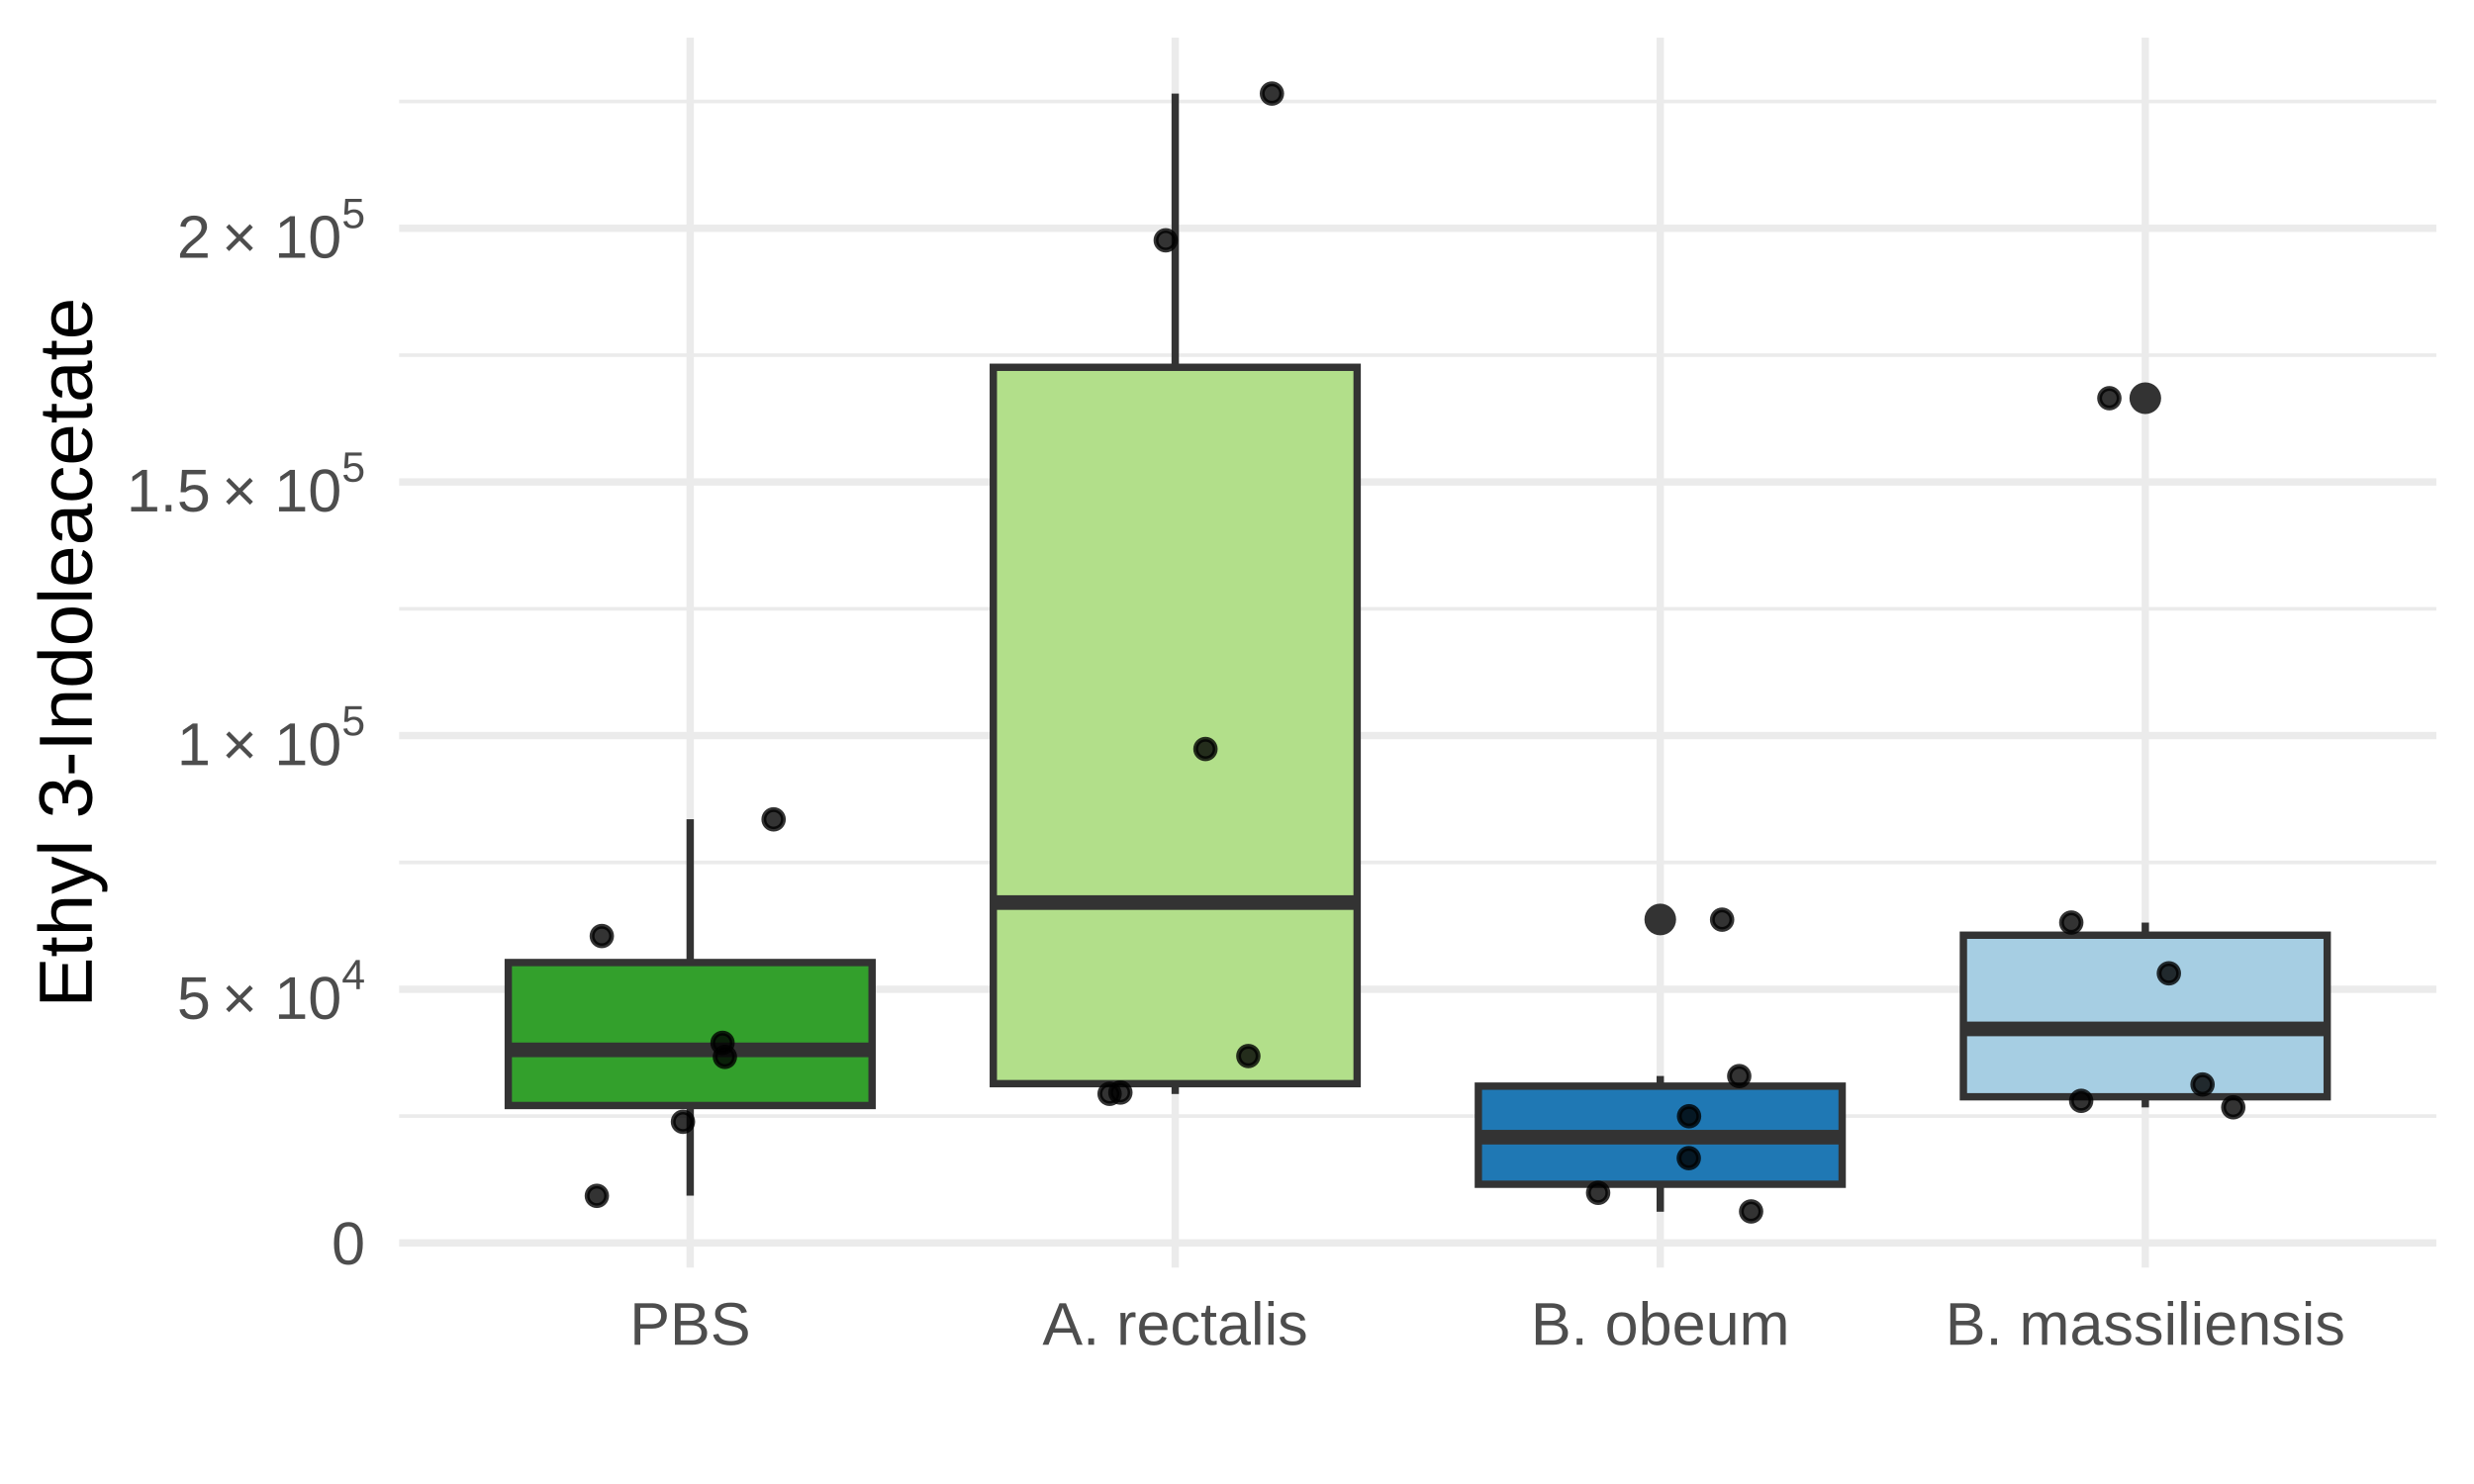
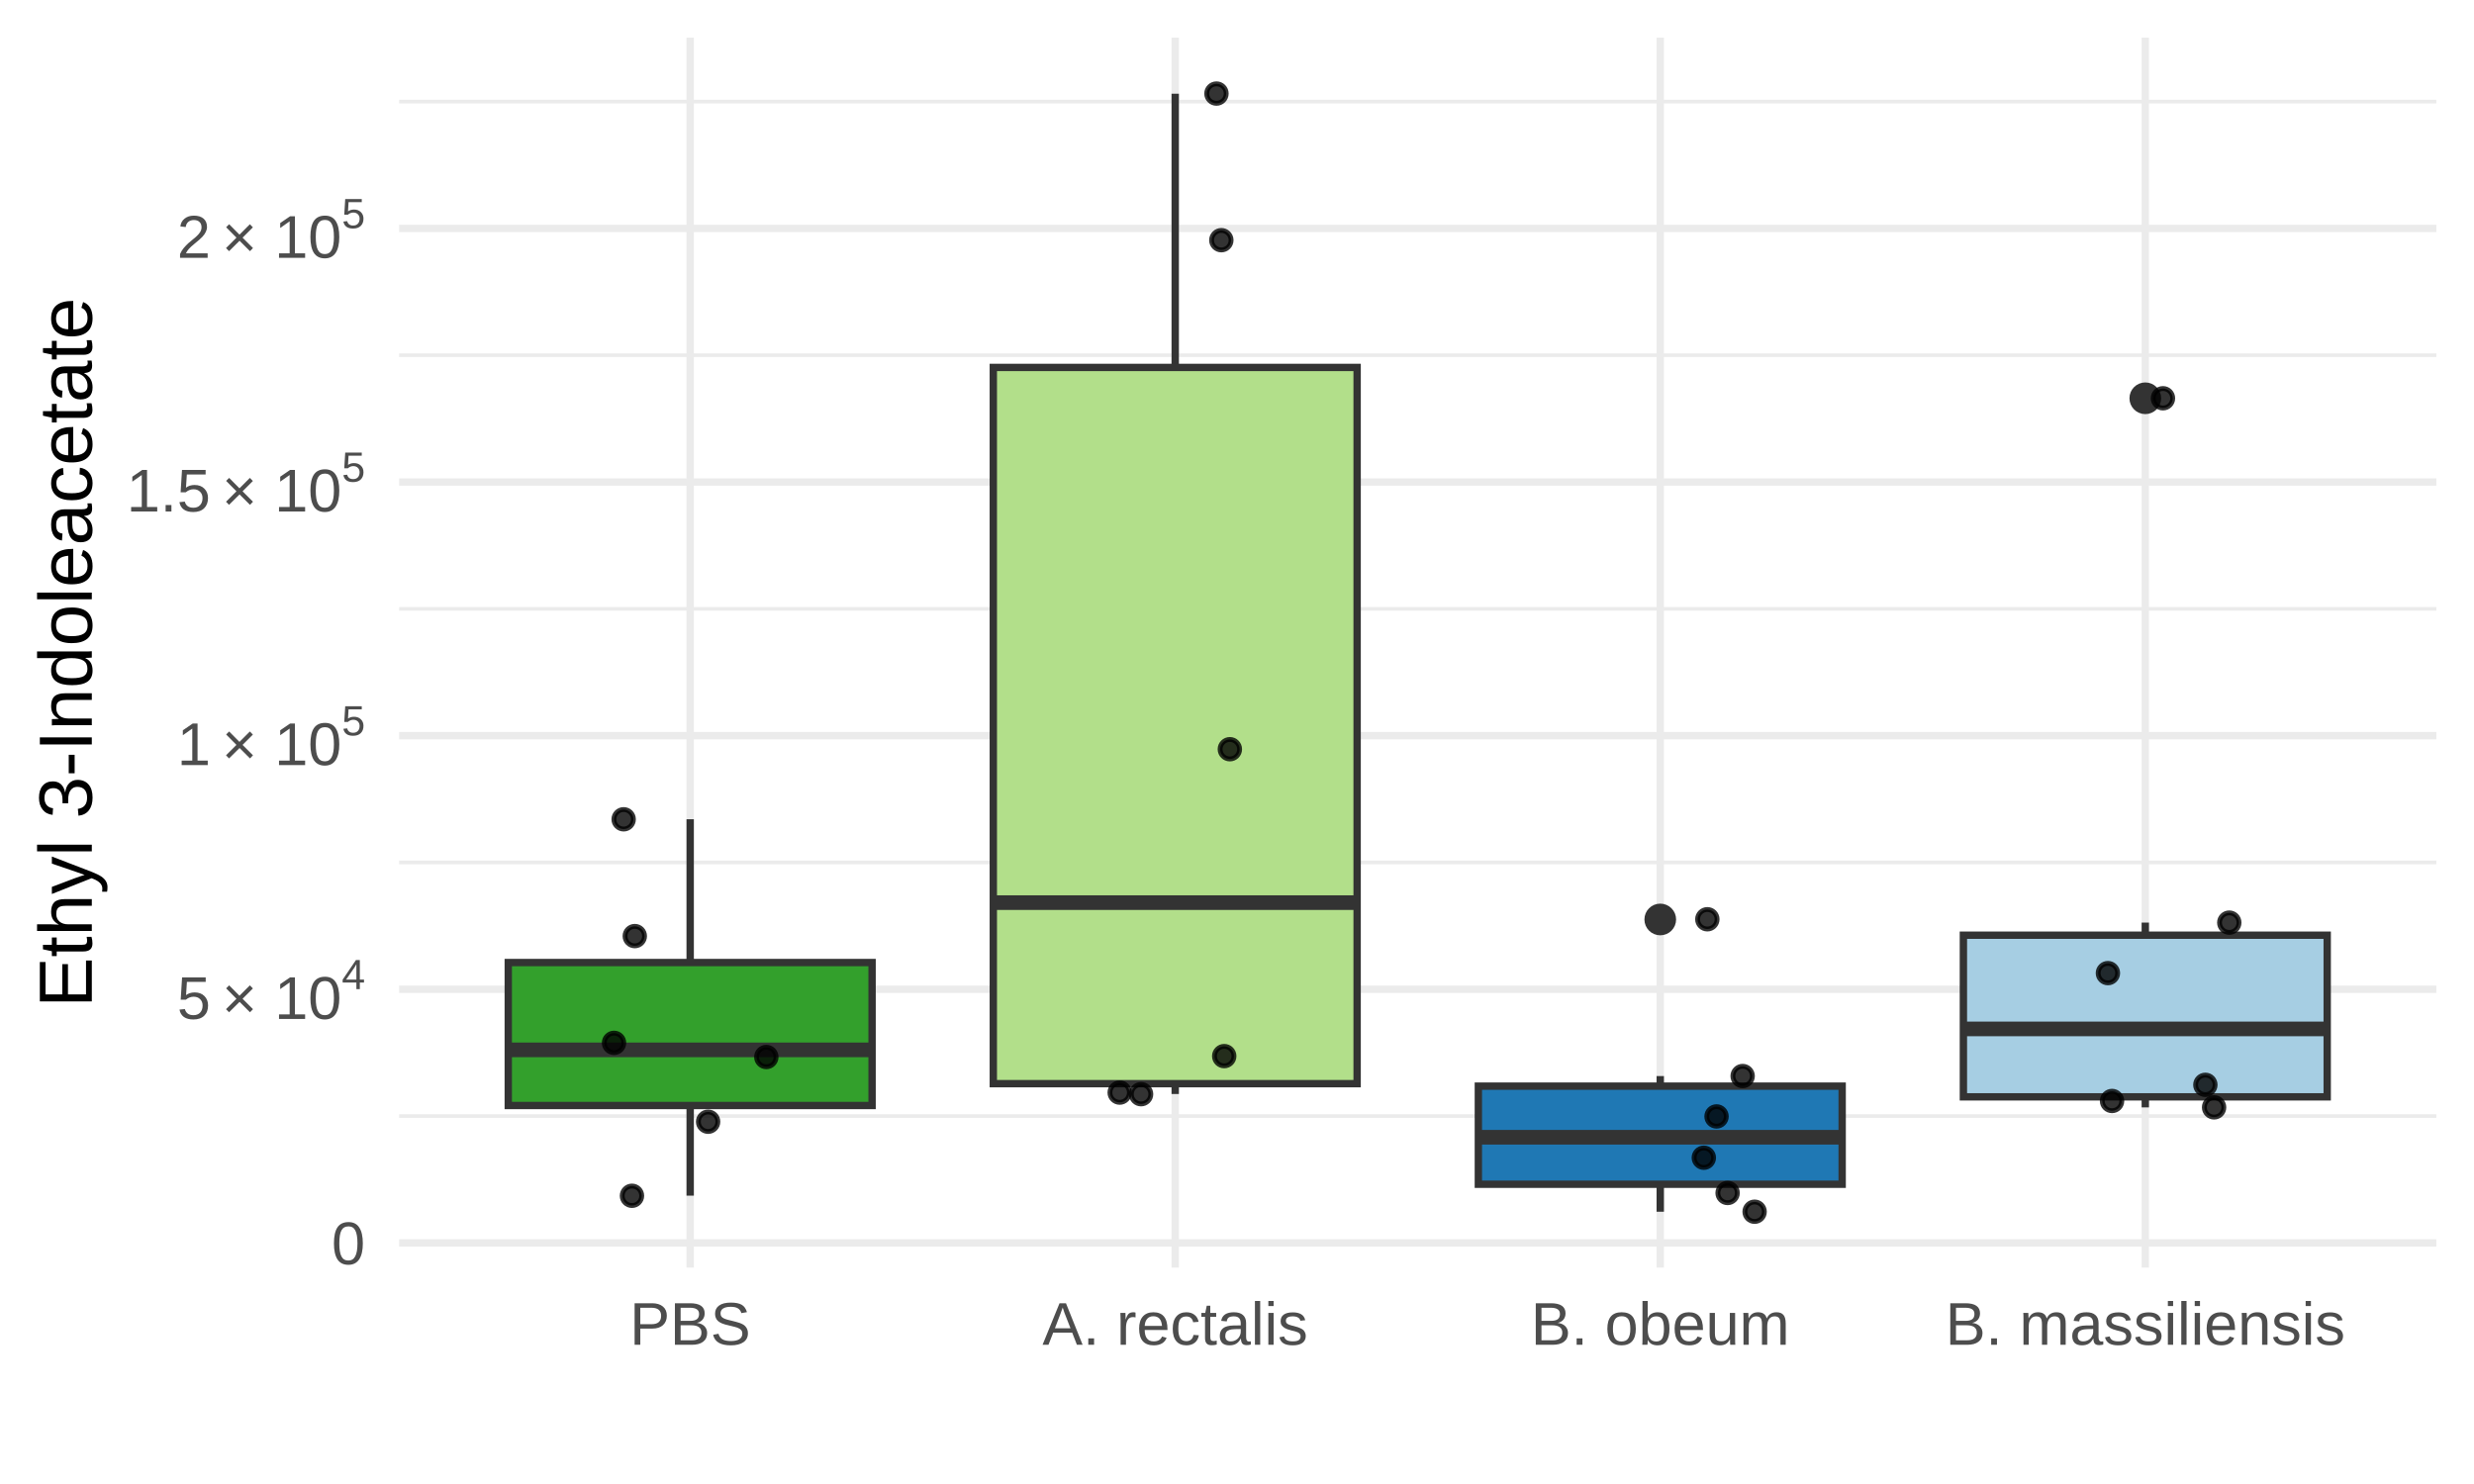
<svg xmlns="http://www.w3.org/2000/svg" class="svglite" width="360.00pt" height="216.00pt" viewBox="0 0 360.00 216.00">
  <defs>
    <style type="text/css">
    .svglite line, .svglite polyline, .svglite polygon, .svglite path, .svglite rect, .svglite circle {
      fill: none;
      stroke: #000000;
      stroke-linecap: round;
      stroke-linejoin: round;
      stroke-miterlimit: 10.00;
    }
    .svglite text {
      white-space: pre;
    }
  </style>
  </defs>
  <rect width="100%" height="100%" style="stroke: none; fill: none;" />
  <defs>
    <clipPath id="cpMC4wMHwzNjAuMDB8MC4wMHwyMTYuMDA=">
      <rect x="0.00" y="0.00" width="360.00" height="216.00" />
    </clipPath>
  </defs>
  <g clip-path="url(#cpMC4wMHwzNjAuMDB8MC4wMHwyMTYuMDA=)">
</g>
  <defs>
    <clipPath id="cpNTguMDh8MzU0LjUyfDUuNDh8MTg0LjUw">
      <rect x="58.08" y="5.48" width="296.44" height="179.02" />
    </clipPath>
  </defs>
  <g clip-path="url(#cpNTguMDh8MzU0LjUyfDUuNDh8MTg0LjUw)">
    <polyline points="58.08,162.45 354.52,162.45 " style="stroke-width: 0.53; stroke: #EBEBEB; stroke-linecap: butt;" />
    <polyline points="58.08,125.53 354.52,125.53 " style="stroke-width: 0.53; stroke: #EBEBEB; stroke-linecap: butt;" />
-     <polyline points="58.08,88.61 354.52,88.61 " style="stroke-width: 0.53; stroke: #EBEBEB; stroke-linecap: butt;" />
-     <polyline points="58.08,51.69 354.52,51.69 " style="stroke-width: 0.53; stroke: #EBEBEB; stroke-linecap: butt;" />
-     <polyline points="58.08,14.77 354.52,14.77 " style="stroke-width: 0.53; stroke: #EBEBEB; stroke-linecap: butt;" />
+     <polyline points="58.08,88.62 354.52,88.62 " style="stroke-width: 0.53; stroke: #EBEBEB; stroke-linecap: butt;" />
+     <polyline points="58.08,51.70 354.52,51.70 " style="stroke-width: 0.53; stroke: #EBEBEB; stroke-linecap: butt;" />
+     <polyline points="58.08,14.79 354.52,14.79 " style="stroke-width: 0.53; stroke: #EBEBEB; stroke-linecap: butt;" />
    <polyline points="58.08,180.91 354.52,180.91 " style="stroke-width: 1.07; stroke: #EBEBEB; stroke-linecap: butt;" />
    <polyline points="58.08,143.99 354.52,143.99 " style="stroke-width: 1.07; stroke: #EBEBEB; stroke-linecap: butt;" />
-     <polyline points="58.08,107.07 354.52,107.07 " style="stroke-width: 1.07; stroke: #EBEBEB; stroke-linecap: butt;" />
-     <polyline points="58.08,70.15 354.52,70.15 " style="stroke-width: 1.07; stroke: #EBEBEB; stroke-linecap: butt;" />
-     <polyline points="58.08,33.23 354.52,33.23 " style="stroke-width: 1.07; stroke: #EBEBEB; stroke-linecap: butt;" />
+     <polyline points="58.08,107.08 354.52,107.08 " style="stroke-width: 1.07; stroke: #EBEBEB; stroke-linecap: butt;" />
+     <polyline points="58.08,70.16 354.52,70.16 " style="stroke-width: 1.07; stroke: #EBEBEB; stroke-linecap: butt;" />
+     <polyline points="58.08,33.25 354.52,33.25 " style="stroke-width: 1.07; stroke: #EBEBEB; stroke-linecap: butt;" />
    <polyline points="100.43,184.50 100.43,5.48 " style="stroke-width: 1.07; stroke: #EBEBEB; stroke-linecap: butt;" />
    <polyline points="171.01,184.50 171.01,5.48 " style="stroke-width: 1.07; stroke: #EBEBEB; stroke-linecap: butt;" />
    <polyline points="241.59,184.50 241.59,5.48 " style="stroke-width: 1.07; stroke: #EBEBEB; stroke-linecap: butt;" />
    <polyline points="312.17,184.50 312.17,5.48 " style="stroke-width: 1.07; stroke: #EBEBEB; stroke-linecap: butt;" />
    <line x1="100.43" y1="140.10" x2="100.43" y2="119.24" style="stroke-width: 1.07; stroke: #333333; stroke-linecap: butt;" />
    <line x1="100.43" y1="160.91" x2="100.43" y2="174.03" style="stroke-width: 1.07; stroke: #333333; stroke-linecap: butt;" />
    <polygon points="73.96,140.10 73.96,160.91 126.90,160.91 126.90,140.10 73.96,140.10 " style="stroke-width: 1.07; stroke: #333333; stroke-linecap: butt; stroke-linejoin: miter; fill: #33A02C;" />
    <line x1="73.96" y1="152.81" x2="126.90" y2="152.81" style="stroke-width: 2.13; stroke: #333333; stroke-linecap: butt; stroke-linejoin: miter;" />
-     <line x1="171.01" y1="53.46" x2="171.01" y2="13.62" style="stroke-width: 1.07; stroke: #333333; stroke-linecap: butt;" />
+     <line x1="171.01" y1="53.48" x2="171.01" y2="13.64" style="stroke-width: 1.07; stroke: #333333; stroke-linecap: butt;" />
    <line x1="171.01" y1="157.73" x2="171.01" y2="159.24" style="stroke-width: 1.07; stroke: #333333; stroke-linecap: butt;" />
-     <polygon points="144.54,53.46 144.54,157.73 197.48,157.73 197.48,53.46 144.54,53.46 " style="stroke-width: 1.07; stroke: #333333; stroke-linecap: butt; stroke-linejoin: miter; fill: #B2DF8A;" />
-     <line x1="144.54" y1="131.37" x2="197.48" y2="131.37" style="stroke-width: 2.13; stroke: #333333; stroke-linecap: butt; stroke-linejoin: miter;" />
+     <polygon points="144.54,53.48 144.54,157.73 197.48,157.73 197.48,53.48 144.54,53.48 " style="stroke-width: 1.07; stroke: #333333; stroke-linecap: butt; stroke-linejoin: miter; fill: #B2DF8A;" />
+     <line x1="144.54" y1="131.38" x2="197.48" y2="131.38" style="stroke-width: 2.13; stroke: #333333; stroke-linecap: butt; stroke-linejoin: miter;" />
    <circle cx="241.59" cy="133.83" r="1.95" style="stroke-width: 0.71; stroke: #333333; fill: #333333;" />
-     <line x1="241.59" y1="158.09" x2="241.59" y2="156.61" style="stroke-width: 1.07; stroke: #333333; stroke-linecap: butt;" />
+     <line x1="241.59" y1="158.09" x2="241.59" y2="156.62" style="stroke-width: 1.07; stroke: #333333; stroke-linecap: butt;" />
    <line x1="241.59" y1="172.37" x2="241.59" y2="176.37" style="stroke-width: 1.07; stroke: #333333; stroke-linecap: butt;" />
    <polygon points="215.12,158.09 215.12,172.37 268.06,172.37 268.06,158.09 215.12,158.09 " style="stroke-width: 1.07; stroke: #333333; stroke-linecap: butt; stroke-linejoin: miter; fill: #1F78B4;" />
-     <line x1="215.12" y1="165.52" x2="268.06" y2="165.52" style="stroke-width: 2.13; stroke: #333333; stroke-linecap: butt; stroke-linejoin: miter;" />
-     <circle cx="312.17" cy="57.96" r="1.95" style="stroke-width: 0.71; stroke: #333333; fill: #333333;" />
+     <line x1="215.12" y1="165.53" x2="268.06" y2="165.53" style="stroke-width: 2.13; stroke: #333333; stroke-linecap: butt; stroke-linejoin: miter;" />
+     <circle cx="312.17" cy="57.97" r="1.95" style="stroke-width: 0.71; stroke: #333333; fill: #333333;" />
    <line x1="312.17" y1="136.12" x2="312.17" y2="134.28" style="stroke-width: 1.07; stroke: #333333; stroke-linecap: butt;" />
-     <line x1="312.17" y1="159.64" x2="312.17" y2="161.18" style="stroke-width: 1.07; stroke: #333333; stroke-linecap: butt;" />
-     <polygon points="285.70,136.12 285.70,159.64 338.64,159.64 338.64,136.12 285.70,136.12 " style="stroke-width: 1.07; stroke: #333333; stroke-linecap: butt; stroke-linejoin: miter; fill: #A6CEE3;" />
+     <line x1="312.17" y1="159.65" x2="312.17" y2="161.18" style="stroke-width: 1.07; stroke: #333333; stroke-linecap: butt;" />
+     <polygon points="285.70,136.12 285.70,159.65 338.64,159.65 338.64,136.12 285.70,136.12 " style="stroke-width: 1.07; stroke: #333333; stroke-linecap: butt; stroke-linejoin: miter; fill: #A6CEE3;" />
    <line x1="285.70" y1="149.76" x2="338.64" y2="149.76" style="stroke-width: 2.13; stroke: #333333; stroke-linecap: butt; stroke-linejoin: miter;" />
-     <circle cx="254.81" cy="176.33" r="1.42" style="stroke-width: 0.71; stroke: #000000; stroke-opacity: 0.80; fill: #000000; fill-opacity: 0.80;" />
-     <circle cx="245.78" cy="162.47" r="1.42" style="stroke-width: 0.71; stroke: #000000; stroke-opacity: 0.80; fill: #000000; fill-opacity: 0.80;" />
-     <circle cx="320.50" cy="157.85" r="1.42" style="stroke-width: 0.71; stroke: #000000; stroke-opacity: 0.80; fill: #000000; fill-opacity: 0.80;" />
-     <circle cx="169.63" cy="34.98" r="1.42" style="stroke-width: 0.71; stroke: #000000; stroke-opacity: 0.80; fill: #000000; fill-opacity: 0.80;" />
-     <circle cx="175.41" cy="109.02" r="1.42" style="stroke-width: 0.71; stroke: #000000; stroke-opacity: 0.80; fill: #000000; fill-opacity: 0.80;" />
-     <circle cx="99.38" cy="163.28" r="1.42" style="stroke-width: 0.71; stroke: #000000; stroke-opacity: 0.80; fill: #000000; fill-opacity: 0.80;" />
-     <circle cx="86.85" cy="174.06" r="1.42" style="stroke-width: 0.71; stroke: #000000; stroke-opacity: 0.80; fill: #000000; fill-opacity: 0.80;" />
-     <circle cx="302.84" cy="160.23" r="1.42" style="stroke-width: 0.71; stroke: #000000; stroke-opacity: 0.80; fill: #000000; fill-opacity: 0.80;" />
-     <circle cx="232.55" cy="173.62" r="1.42" style="stroke-width: 0.71; stroke: #000000; stroke-opacity: 0.80; fill: #000000; fill-opacity: 0.80;" />
-     <circle cx="250.59" cy="133.86" r="1.42" style="stroke-width: 0.71; stroke: #000000; stroke-opacity: 0.80; fill: #000000; fill-opacity: 0.80;" />
-     <circle cx="306.94" cy="57.96" r="1.42" style="stroke-width: 0.71; stroke: #000000; stroke-opacity: 0.80; fill: #000000; fill-opacity: 0.80;" />
-     <circle cx="161.46" cy="159.21" r="1.42" style="stroke-width: 0.71; stroke: #000000; stroke-opacity: 0.80; fill: #000000; fill-opacity: 0.80;" />
-     <circle cx="185.08" cy="13.62" r="1.42" style="stroke-width: 0.71; stroke: #000000; stroke-opacity: 0.80; fill: #000000; fill-opacity: 0.80;" />
-     <circle cx="112.57" cy="119.26" r="1.42" style="stroke-width: 0.71; stroke: #000000; stroke-opacity: 0.80; fill: #000000; fill-opacity: 0.80;" />
-     <circle cx="105.48" cy="153.83" r="1.42" style="stroke-width: 0.71; stroke: #000000; stroke-opacity: 0.80; fill: #000000; fill-opacity: 0.80;" />
-     <circle cx="301.40" cy="134.28" r="1.42" style="stroke-width: 0.71; stroke: #000000; stroke-opacity: 0.80; fill: #000000; fill-opacity: 0.80;" />
-     <circle cx="245.74" cy="168.57" r="1.42" style="stroke-width: 0.71; stroke: #000000; stroke-opacity: 0.80; fill: #000000; fill-opacity: 0.80;" />
-     <circle cx="253.08" cy="156.63" r="1.42" style="stroke-width: 0.71; stroke: #000000; stroke-opacity: 0.80; fill: #000000; fill-opacity: 0.80;" />
-     <circle cx="315.60" cy="141.67" r="1.42" style="stroke-width: 0.71; stroke: #000000; stroke-opacity: 0.80; fill: #000000; fill-opacity: 0.80;" />
-     <circle cx="163.03" cy="159.02" r="1.42" style="stroke-width: 0.71; stroke: #000000; stroke-opacity: 0.80; fill: #000000; fill-opacity: 0.80;" />
-     <circle cx="181.65" cy="153.71" r="1.42" style="stroke-width: 0.71; stroke: #000000; stroke-opacity: 0.80; fill: #000000; fill-opacity: 0.80;" />
-     <circle cx="87.57" cy="136.24" r="1.42" style="stroke-width: 0.71; stroke: #000000; stroke-opacity: 0.80; fill: #000000; fill-opacity: 0.80;" />
-     <circle cx="105.14" cy="151.79" r="1.42" style="stroke-width: 0.71; stroke: #000000; stroke-opacity: 0.80; fill: #000000; fill-opacity: 0.80;" />
-     <circle cx="324.97" cy="161.17" r="1.42" style="stroke-width: 0.71; stroke: #000000; stroke-opacity: 0.80; fill: #000000; fill-opacity: 0.80;" />
+     <circle cx="255.32" cy="176.37" r="1.42" style="stroke-width: 0.71; stroke: #000000; stroke-opacity: 0.80; fill: #000000; fill-opacity: 0.80;" />
+     <circle cx="249.78" cy="162.50" r="1.42" style="stroke-width: 0.71; stroke: #000000; stroke-opacity: 0.80; fill: #000000; fill-opacity: 0.80;" />
+     <circle cx="320.91" cy="157.90" r="1.42" style="stroke-width: 0.71; stroke: #000000; stroke-opacity: 0.80; fill: #000000; fill-opacity: 0.80;" />
+     <circle cx="177.72" cy="34.96" r="1.42" style="stroke-width: 0.71; stroke: #000000; stroke-opacity: 0.80; fill: #000000; fill-opacity: 0.80;" />
+     <circle cx="178.96" cy="109.05" r="1.42" style="stroke-width: 0.71; stroke: #000000; stroke-opacity: 0.80; fill: #000000; fill-opacity: 0.80;" />
+     <circle cx="103.04" cy="163.27" r="1.42" style="stroke-width: 0.71; stroke: #000000; stroke-opacity: 0.80; fill: #000000; fill-opacity: 0.80;" />
+     <circle cx="91.96" cy="174.05" r="1.42" style="stroke-width: 0.71; stroke: #000000; stroke-opacity: 0.80; fill: #000000; fill-opacity: 0.80;" />
+     <circle cx="307.33" cy="160.25" r="1.42" style="stroke-width: 0.71; stroke: #000000; stroke-opacity: 0.80; fill: #000000; fill-opacity: 0.80;" />
+     <circle cx="251.39" cy="173.64" r="1.42" style="stroke-width: 0.71; stroke: #000000; stroke-opacity: 0.80; fill: #000000; fill-opacity: 0.80;" />
+     <circle cx="248.44" cy="133.80" r="1.42" style="stroke-width: 0.71; stroke: #000000; stroke-opacity: 0.80; fill: #000000; fill-opacity: 0.80;" />
+     <circle cx="314.74" cy="57.97" r="1.42" style="stroke-width: 0.71; stroke: #000000; stroke-opacity: 0.80; fill: #000000; fill-opacity: 0.80;" />
+     <circle cx="166.04" cy="159.26" r="1.42" style="stroke-width: 0.71; stroke: #000000; stroke-opacity: 0.80; fill: #000000; fill-opacity: 0.80;" />
+     <circle cx="177.01" cy="13.62" r="1.42" style="stroke-width: 0.71; stroke: #000000; stroke-opacity: 0.80; fill: #000000; fill-opacity: 0.80;" />
+     <circle cx="90.75" cy="119.25" r="1.42" style="stroke-width: 0.71; stroke: #000000; stroke-opacity: 0.80; fill: #000000; fill-opacity: 0.80;" />
+     <circle cx="111.51" cy="153.85" r="1.42" style="stroke-width: 0.71; stroke: #000000; stroke-opacity: 0.80; fill: #000000; fill-opacity: 0.80;" />
+     <circle cx="324.39" cy="134.29" r="1.42" style="stroke-width: 0.71; stroke: #000000; stroke-opacity: 0.80; fill: #000000; fill-opacity: 0.80;" />
+     <circle cx="247.93" cy="168.51" r="1.42" style="stroke-width: 0.71; stroke: #000000; stroke-opacity: 0.80; fill: #000000; fill-opacity: 0.80;" />
+     <circle cx="253.58" cy="156.62" r="1.42" style="stroke-width: 0.71; stroke: #000000; stroke-opacity: 0.80; fill: #000000; fill-opacity: 0.80;" />
+     <circle cx="306.73" cy="141.64" r="1.42" style="stroke-width: 0.71; stroke: #000000; stroke-opacity: 0.80; fill: #000000; fill-opacity: 0.80;" />
+     <circle cx="162.93" cy="159.03" r="1.42" style="stroke-width: 0.71; stroke: #000000; stroke-opacity: 0.80; fill: #000000; fill-opacity: 0.80;" />
+     <circle cx="178.14" cy="153.72" r="1.42" style="stroke-width: 0.71; stroke: #000000; stroke-opacity: 0.80; fill: #000000; fill-opacity: 0.80;" />
+     <circle cx="92.37" cy="136.25" r="1.42" style="stroke-width: 0.71; stroke: #000000; stroke-opacity: 0.80; fill: #000000; fill-opacity: 0.80;" />
+     <circle cx="89.35" cy="151.79" r="1.42" style="stroke-width: 0.71; stroke: #000000; stroke-opacity: 0.80; fill: #000000; fill-opacity: 0.80;" />
+     <circle cx="322.18" cy="161.18" r="1.42" style="stroke-width: 0.71; stroke: #000000; stroke-opacity: 0.80; fill: #000000; fill-opacity: 0.80;" />
  </g>
  <g clip-path="url(#cpMC4wMHwzNjAuMDB8MC4wMHwyMTYuMDA=)">
    <text x="48.25" y="184.02" style="font-size: 8.80px;fill: #4D4D4D; font-family: &quot;Arial&quot;;" textLength="4.90px" lengthAdjust="spacingAndGlyphs">0</text>
-     <text x="25.76" y="148.30" style="font-size: 8.80px;fill: #4D4D4D; font-family: &quot;Arial&quot;;" textLength="4.90px" lengthAdjust="spacingAndGlyphs">5</text>
-     <text x="32.28" y="148.30" style="font-size: 8.80px;fill: #4D4D4D; font-family: &quot;Arial&quot;;" textLength="6.02px" lengthAdjust="spacingAndGlyphs">×</text>
-     <text x="39.93" y="148.30" style="font-size: 8.80px;fill: #4D4D4D; font-family: &quot;Arial&quot;;" textLength="9.79px" lengthAdjust="spacingAndGlyphs">10</text>
+     <text x="25.76" y="148.31" style="font-size: 8.80px;fill: #4D4D4D; font-family: &quot;Arial&quot;;" textLength="4.90px" lengthAdjust="spacingAndGlyphs">5</text>
+     <text x="32.28" y="148.31" style="font-size: 8.80px;fill: #4D4D4D; font-family: &quot;Arial&quot;;" textLength="6.02px" lengthAdjust="spacingAndGlyphs">×</text>
+     <text x="39.93" y="148.31" style="font-size: 8.80px;fill: #4D4D4D; font-family: &quot;Arial&quot;;" textLength="9.79px" lengthAdjust="spacingAndGlyphs">10</text>
    <text x="49.72" y="143.97" style="font-size: 6.16px;fill: #4D4D4D; font-family: &quot;Arial&quot;;" textLength="3.43px" lengthAdjust="spacingAndGlyphs">4</text>
    <text x="25.76" y="111.36" style="font-size: 8.80px;fill: #4D4D4D; font-family: &quot;Arial&quot;;" textLength="4.90px" lengthAdjust="spacingAndGlyphs">1</text>
    <text x="32.28" y="111.36" style="font-size: 8.80px;fill: #4D4D4D; font-family: &quot;Arial&quot;;" textLength="6.02px" lengthAdjust="spacingAndGlyphs">×</text>
    <text x="39.93" y="111.36" style="font-size: 8.80px;fill: #4D4D4D; font-family: &quot;Arial&quot;;" textLength="9.79px" lengthAdjust="spacingAndGlyphs">10</text>
-     <text x="49.72" y="107.02" style="font-size: 6.16px;fill: #4D4D4D; font-family: &quot;Arial&quot;;" textLength="3.43px" lengthAdjust="spacingAndGlyphs">5</text>
-     <text x="18.41" y="74.44" style="font-size: 8.80px;fill: #4D4D4D; font-family: &quot;Arial&quot;;" textLength="12.24px" lengthAdjust="spacingAndGlyphs">1.5</text>
-     <text x="32.28" y="74.44" style="font-size: 8.80px;fill: #4D4D4D; font-family: &quot;Arial&quot;;" textLength="6.02px" lengthAdjust="spacingAndGlyphs">×</text>
-     <text x="39.93" y="74.44" style="font-size: 8.80px;fill: #4D4D4D; font-family: &quot;Arial&quot;;" textLength="9.79px" lengthAdjust="spacingAndGlyphs">10</text>
-     <text x="49.72" y="70.10" style="font-size: 6.16px;fill: #4D4D4D; font-family: &quot;Arial&quot;;" textLength="3.43px" lengthAdjust="spacingAndGlyphs">5</text>
-     <text x="25.76" y="37.52" style="font-size: 8.80px;fill: #4D4D4D; font-family: &quot;Arial&quot;;" textLength="4.90px" lengthAdjust="spacingAndGlyphs">2</text>
-     <text x="32.28" y="37.52" style="font-size: 8.80px;fill: #4D4D4D; font-family: &quot;Arial&quot;;" textLength="6.02px" lengthAdjust="spacingAndGlyphs">×</text>
-     <text x="39.93" y="37.52" style="font-size: 8.80px;fill: #4D4D4D; font-family: &quot;Arial&quot;;" textLength="9.79px" lengthAdjust="spacingAndGlyphs">10</text>
-     <text x="49.72" y="33.18" style="font-size: 6.16px;fill: #4D4D4D; font-family: &quot;Arial&quot;;" textLength="3.43px" lengthAdjust="spacingAndGlyphs">5</text>
+     <text x="49.72" y="107.03" style="font-size: 6.16px;fill: #4D4D4D; font-family: &quot;Arial&quot;;" textLength="3.43px" lengthAdjust="spacingAndGlyphs">5</text>
+     <text x="18.41" y="74.45" style="font-size: 8.80px;fill: #4D4D4D; font-family: &quot;Arial&quot;;" textLength="12.24px" lengthAdjust="spacingAndGlyphs">1.5</text>
+     <text x="32.28" y="74.45" style="font-size: 8.80px;fill: #4D4D4D; font-family: &quot;Arial&quot;;" textLength="6.02px" lengthAdjust="spacingAndGlyphs">×</text>
+     <text x="39.93" y="74.45" style="font-size: 8.80px;fill: #4D4D4D; font-family: &quot;Arial&quot;;" textLength="9.79px" lengthAdjust="spacingAndGlyphs">10</text>
+     <text x="49.72" y="70.11" style="font-size: 6.16px;fill: #4D4D4D; font-family: &quot;Arial&quot;;" textLength="3.43px" lengthAdjust="spacingAndGlyphs">5</text>
+     <text x="25.76" y="37.53" style="font-size: 8.80px;fill: #4D4D4D; font-family: &quot;Arial&quot;;" textLength="4.90px" lengthAdjust="spacingAndGlyphs">2</text>
+     <text x="32.28" y="37.53" style="font-size: 8.80px;fill: #4D4D4D; font-family: &quot;Arial&quot;;" textLength="6.02px" lengthAdjust="spacingAndGlyphs">×</text>
+     <text x="39.93" y="37.53" style="font-size: 8.80px;fill: #4D4D4D; font-family: &quot;Arial&quot;;" textLength="9.79px" lengthAdjust="spacingAndGlyphs">10</text>
+     <text x="49.72" y="33.20" style="font-size: 6.16px;fill: #4D4D4D; font-family: &quot;Arial&quot;;" textLength="3.43px" lengthAdjust="spacingAndGlyphs">5</text>
    <text x="100.43" y="195.74" text-anchor="middle" style="font-size: 8.80px;fill: #4D4D4D; font-family: &quot;Arial&quot;;" textLength="17.60px" lengthAdjust="spacingAndGlyphs">PBS</text>
    <text x="171.01" y="195.74" text-anchor="middle" style="font-size: 8.80px;fill: #4D4D4D; font-family: &quot;Arial&quot;;" textLength="38.64px" lengthAdjust="spacingAndGlyphs">A. rectalis</text>
    <text x="241.59" y="195.74" text-anchor="middle" style="font-size: 8.80px;fill: #4D4D4D; font-family: &quot;Arial&quot;;" textLength="37.68px" lengthAdjust="spacingAndGlyphs">B. obeum</text>
    <text x="312.17" y="195.74" text-anchor="middle" style="font-size: 8.80px;fill: #4D4D4D; font-family: &quot;Arial&quot;;" textLength="58.18px" lengthAdjust="spacingAndGlyphs">B. massiliensis</text>
    <text transform="translate(13.36,94.99) rotate(-90)" text-anchor="middle" style="font-size: 11.00px; font-family: &quot;Arial&quot;;" textLength="103.38px" lengthAdjust="spacingAndGlyphs">Ethyl 3-Indoleacetate</text>
  </g>
</svg>
